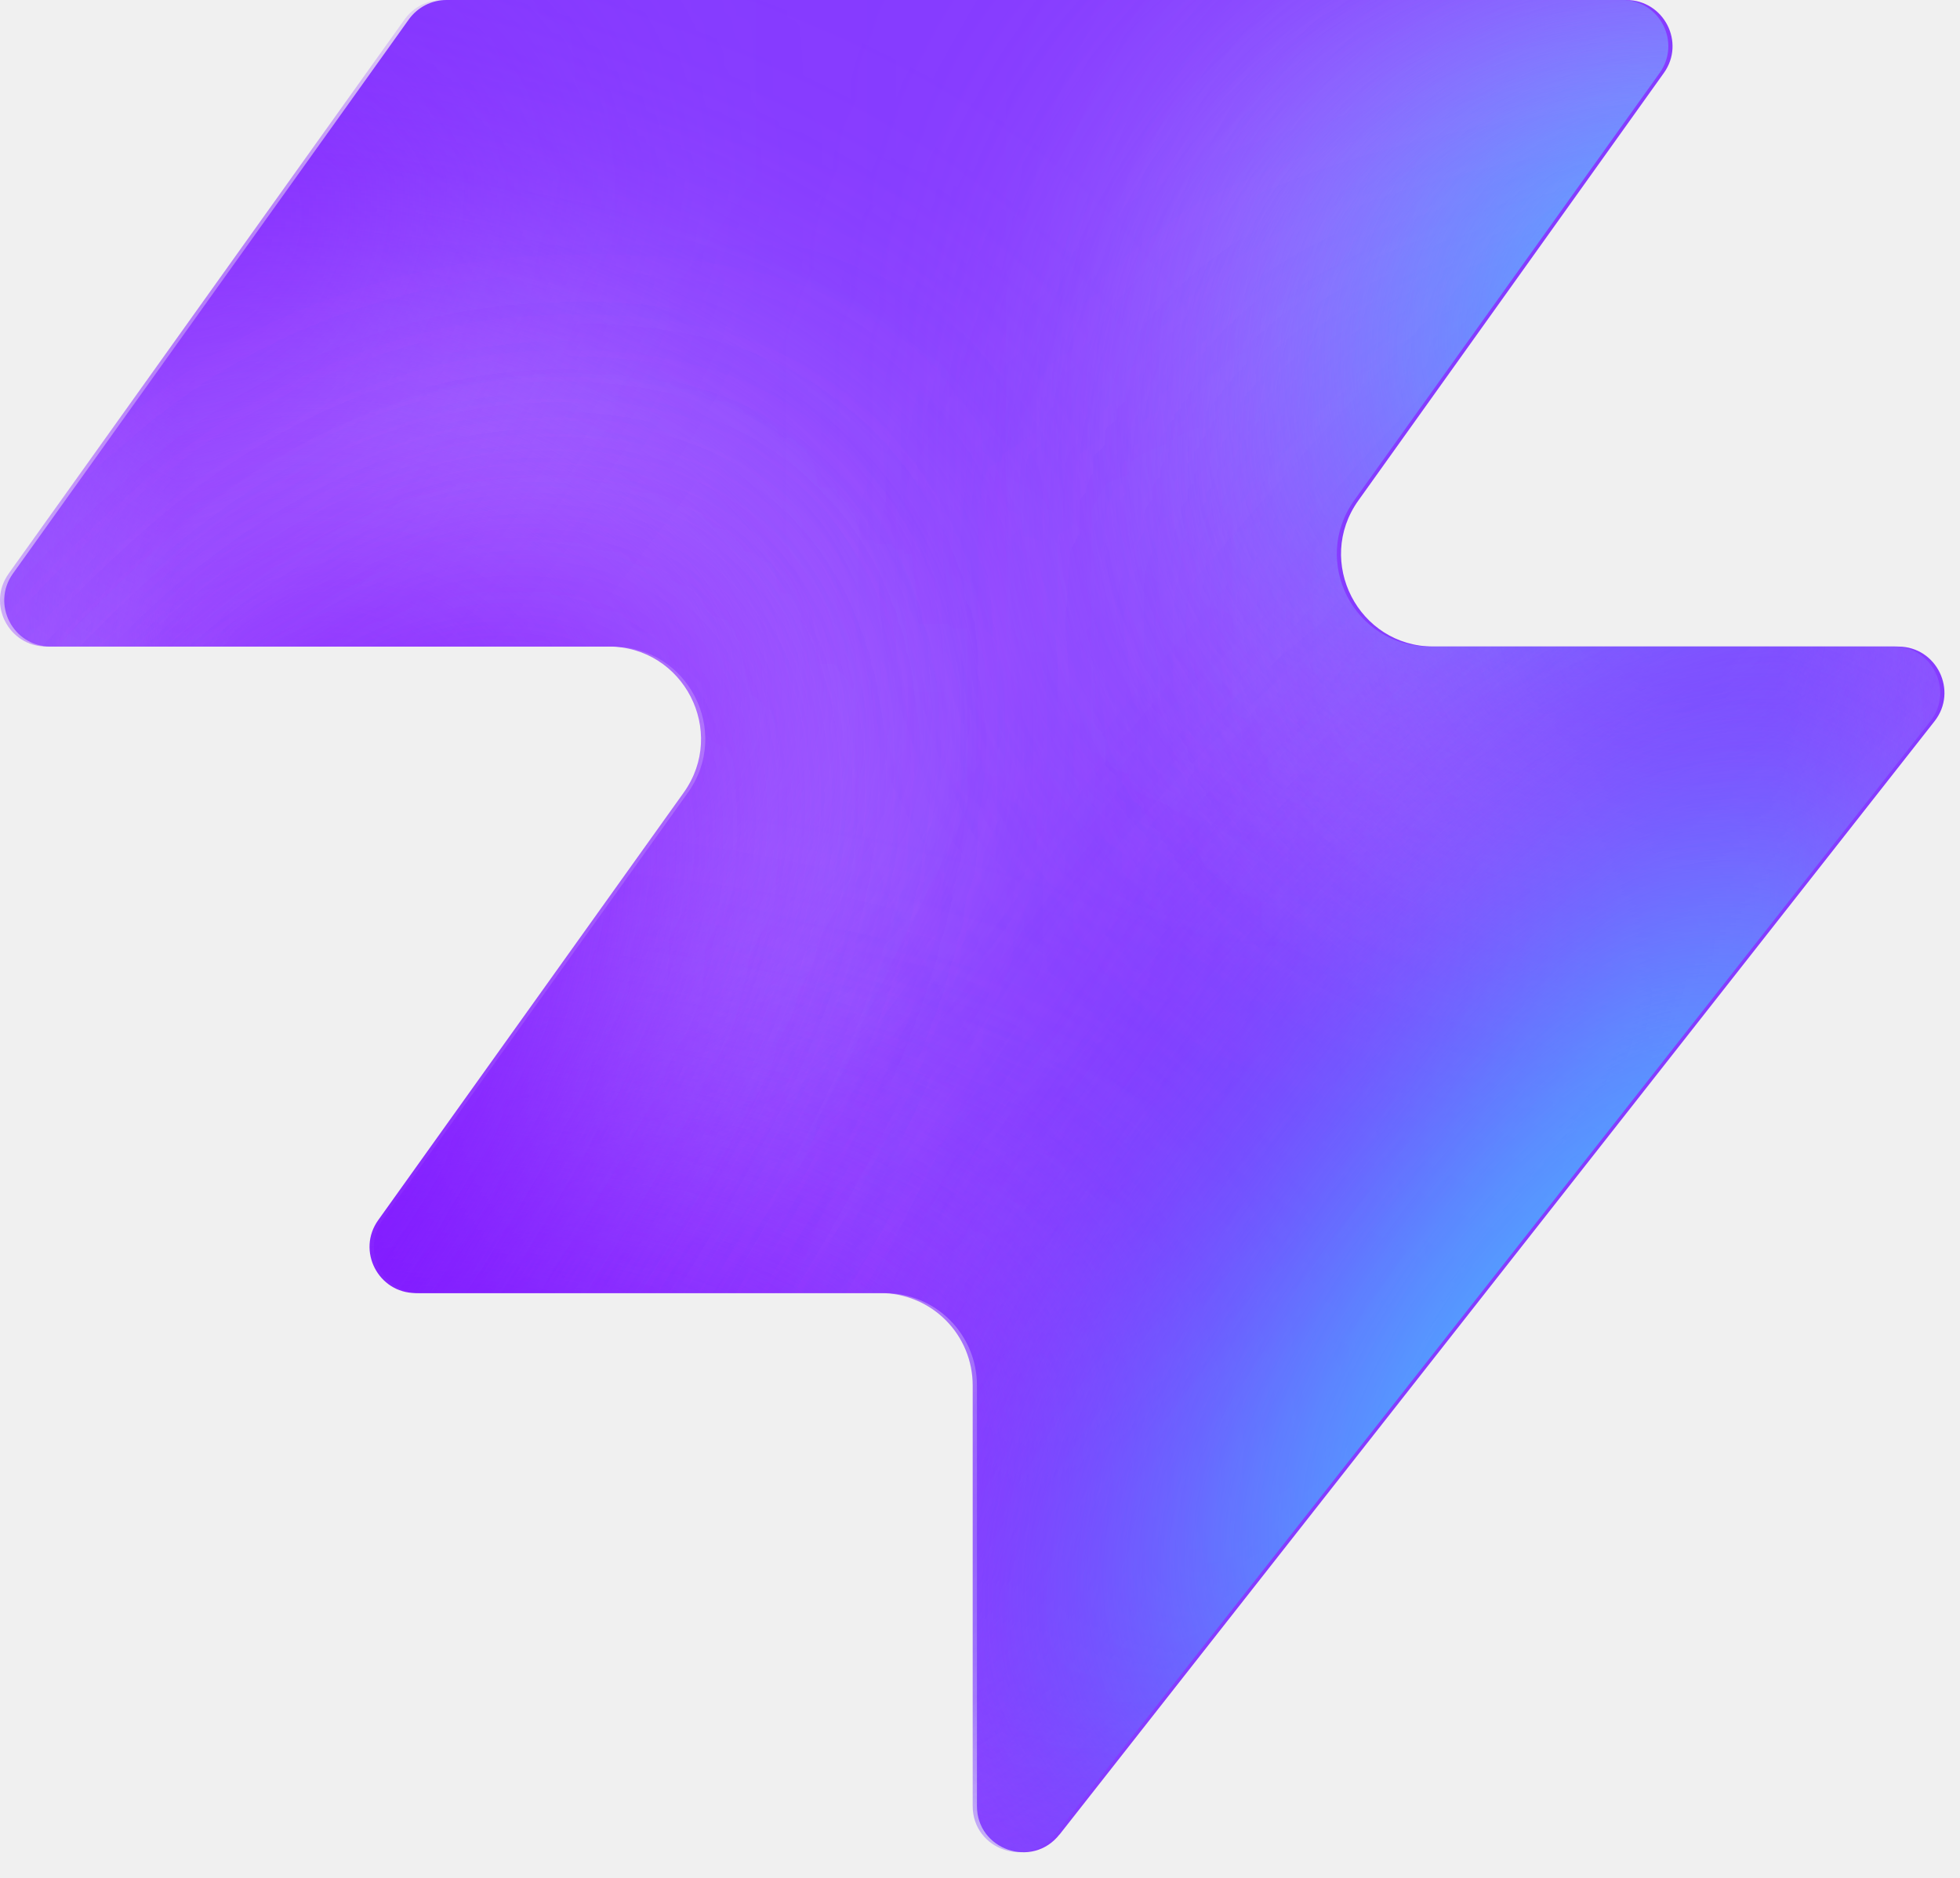
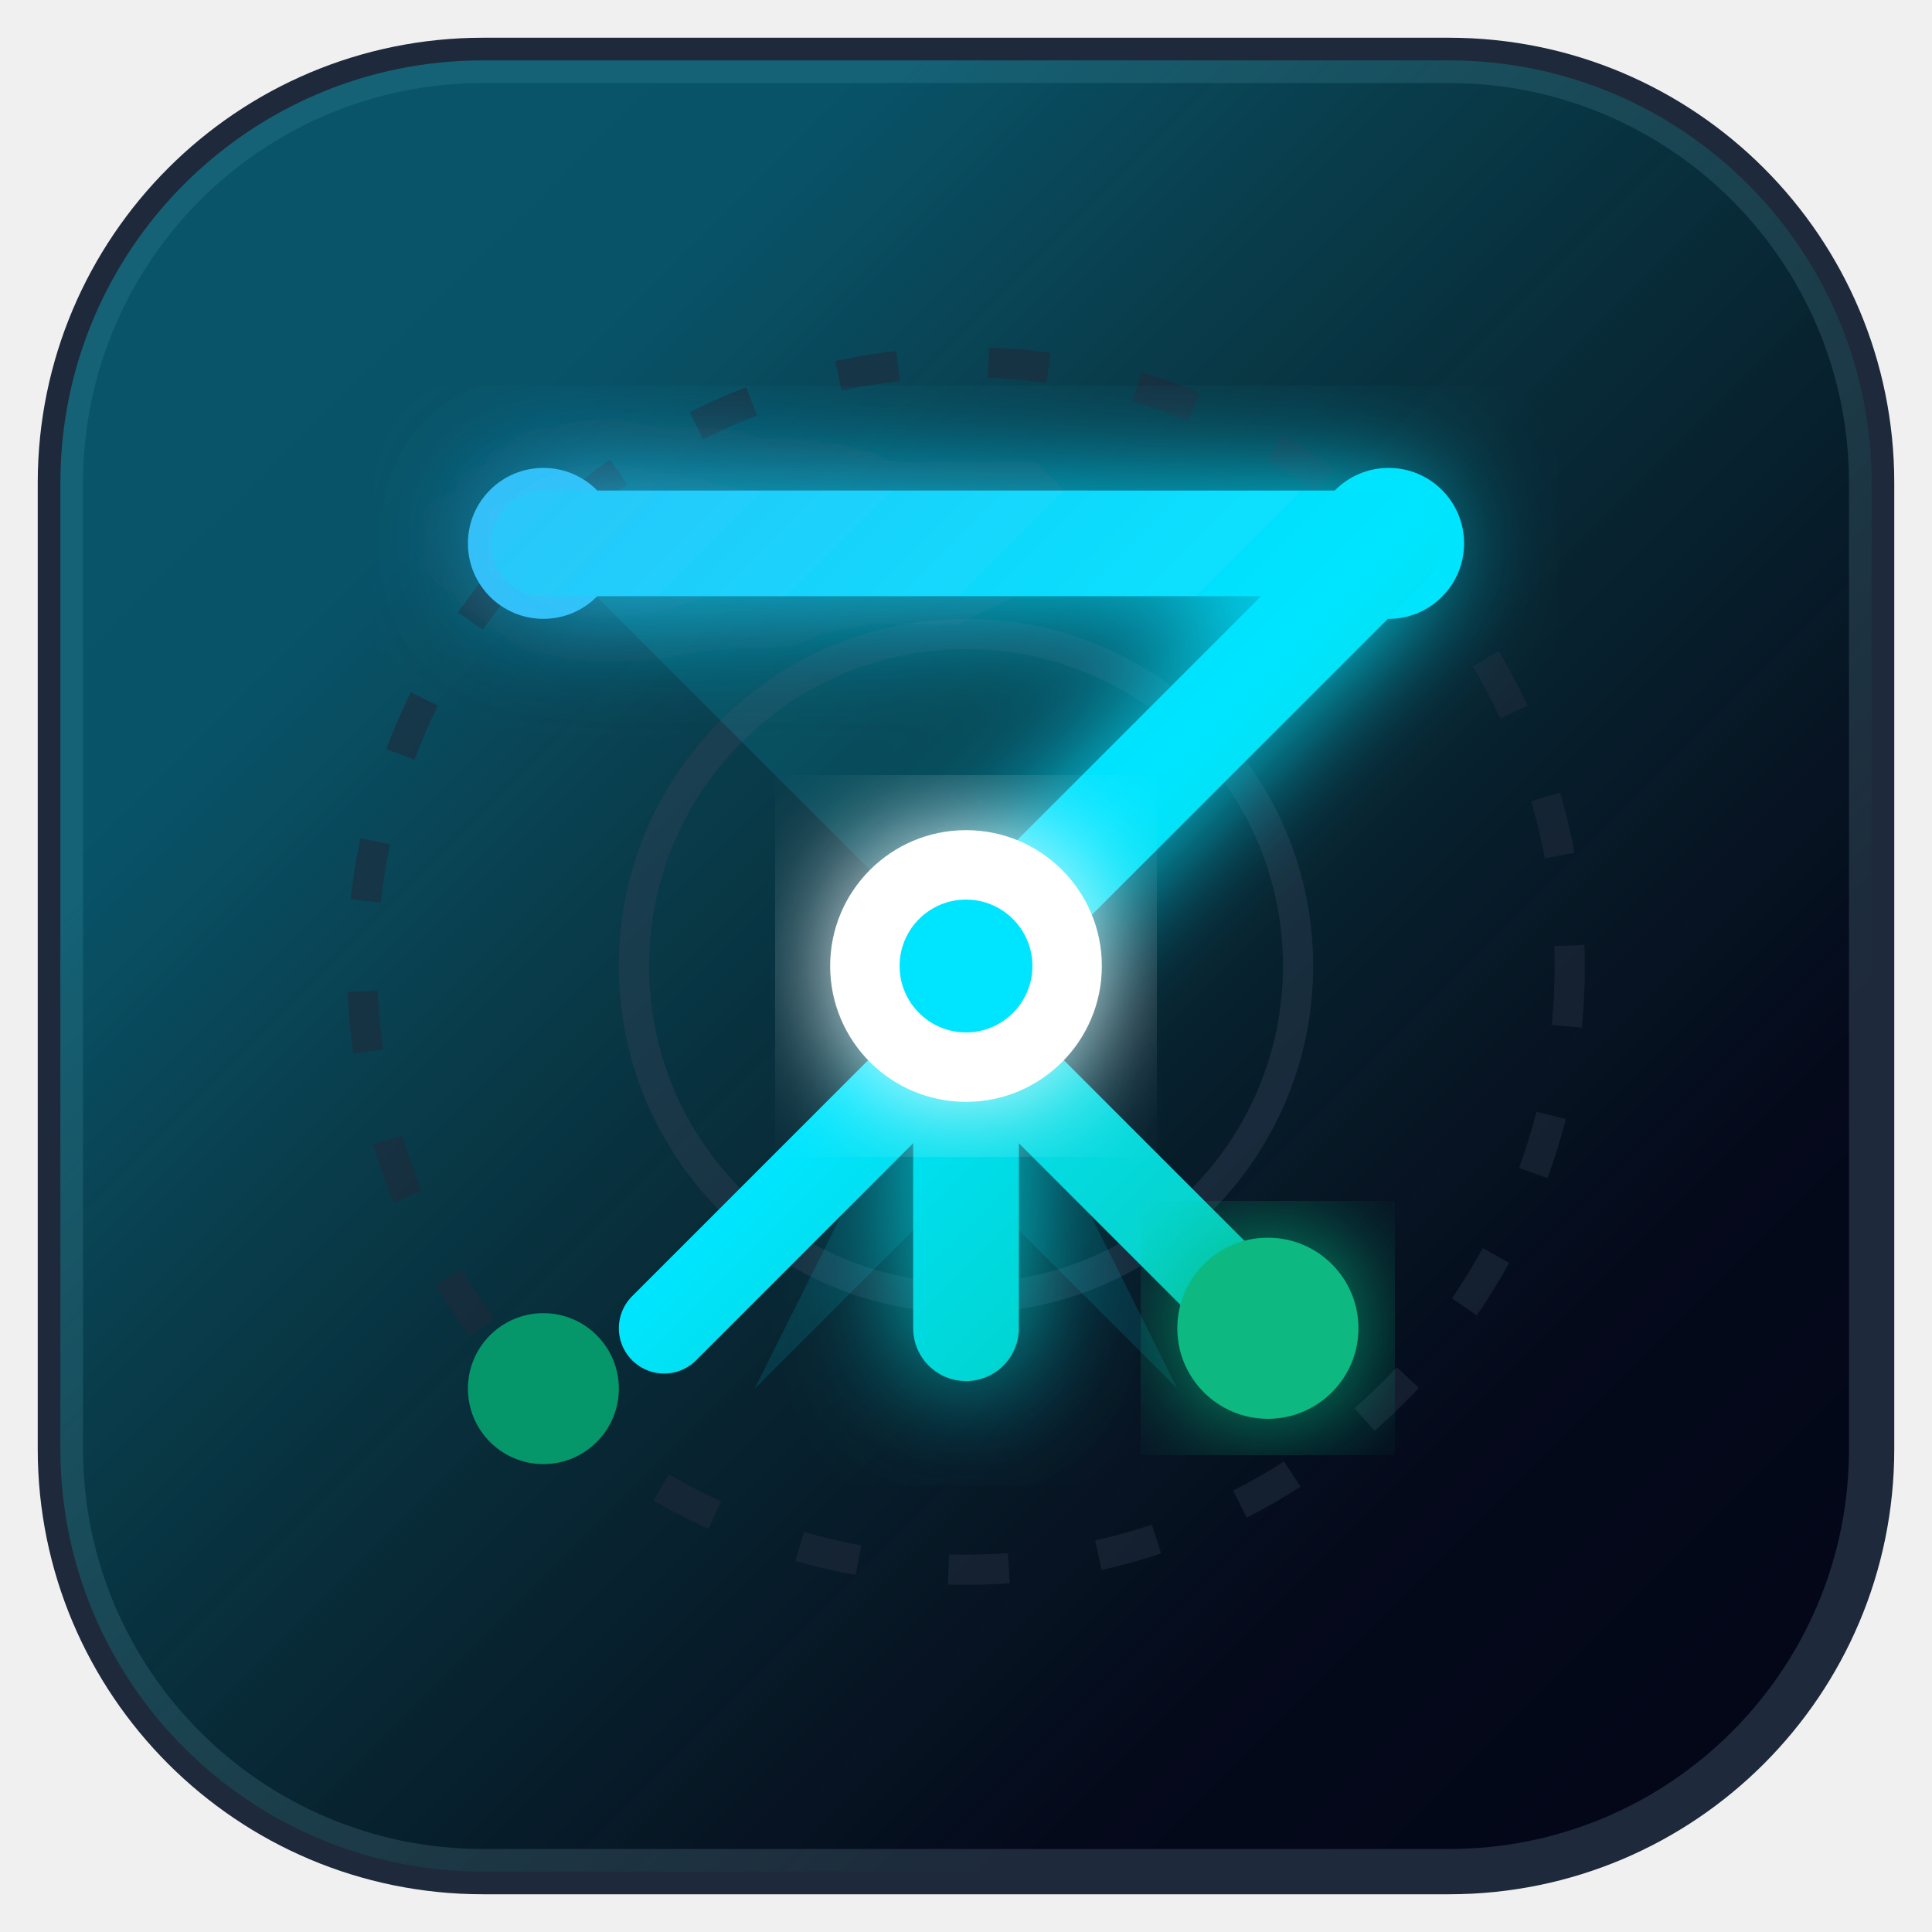
- <svg xmlns="http://www.w3.org/2000/svg" width="48" height="46" fill="none" viewBox="0 0 48 46">
-   <path fill="#863bff" d="M25.946 44.938c-.664.845-2.021.375-2.021-.698V33.937a2.26 2.26 0 0 0-2.262-2.262H10.287c-.92 0-1.456-1.04-.92-1.788l7.48-10.471c1.07-1.497 0-3.578-1.842-3.578H1.237c-.92 0-1.456-1.04-.92-1.788L10.013.474c.214-.297.556-.474.92-.474h28.894c.92 0 1.456 1.04.92 1.788l-7.48 10.471c-1.07 1.498 0 3.579 1.842 3.579h11.377c.943 0 1.473 1.088.89 1.83L25.947 44.94z" style="fill:#863bff;fill:color(display-p3 .525 .23 1);fill-opacity:1" />
-   <mask id="a" width="48" height="46" x="0" y="0" maskUnits="userSpaceOnUse" style="mask-type:alpha">
-     <path fill="#000" d="M25.842 44.938c-.664.844-2.021.375-2.021-.698V33.937a2.26 2.26 0 0 0-2.262-2.262H10.183c-.92 0-1.456-1.04-.92-1.788l7.48-10.471c1.07-1.498 0-3.579-1.842-3.579H1.133c-.92 0-1.456-1.04-.92-1.787L9.91.473c.214-.297.556-.474.92-.474h28.894c.92 0 1.456 1.04.92 1.788l-7.48 10.471c-1.07 1.498 0 3.578 1.842 3.578h11.377c.943 0 1.473 1.088.89 1.832L25.843 44.94z" style="fill:#000;fill-opacity:1" />
-   </mask>
-   <g mask="url(#a)">
-     <g filter="url(#b)">
-       <ellipse cx="5.508" cy="14.704" fill="#ede6ff" rx="5.508" ry="14.704" style="fill:#ede6ff;fill:color(display-p3 .927 .903 1);fill-opacity:1" transform="matrix(.00324 1 1 -.00324 -4.47 31.516)" />
-     </g>
-     <g filter="url(#c)">
-       <ellipse cx="10.399" cy="29.851" fill="#ede6ff" rx="10.399" ry="29.851" style="fill:#ede6ff;fill:color(display-p3 .927 .903 1);fill-opacity:1" transform="matrix(.00324 1 1 -.00324 -39.328 7.883)" />
-     </g>
-     <g filter="url(#d)">
-       <ellipse cx="5.508" cy="30.487" fill="#7e14ff" rx="5.508" ry="30.487" style="fill:#7e14ff;fill:color(display-p3 .492 .077 1);fill-opacity:1" transform="rotate(89.814 -25.913 -14.639)scale(1 -1)" />
-     </g>
-     <g filter="url(#e)">
-       <ellipse cx="5.508" cy="30.599" fill="#7e14ff" rx="5.508" ry="30.599" style="fill:#7e14ff;fill:color(display-p3 .492 .077 1);fill-opacity:1" transform="rotate(89.814 -32.644 -3.334)scale(1 -1)" />
-     </g>
-     <g filter="url(#f)">
-       <ellipse cx="5.508" cy="30.599" fill="#7e14ff" rx="5.508" ry="30.599" style="fill:#7e14ff;fill:color(display-p3 .492 .077 1);fill-opacity:1" transform="matrix(.00324 1 1 -.00324 -34.34 30.47)" />
-     </g>
-     <g filter="url(#g)">
-       <ellipse cx="14.072" cy="22.078" fill="#ede6ff" rx="14.072" ry="22.078" style="fill:#ede6ff;fill:color(display-p3 .927 .903 1);fill-opacity:1" transform="rotate(93.35 24.506 48.493)scale(-1 1)" />
-     </g>
-     <g filter="url(#h)">
-       <ellipse cx="3.47" cy="21.501" fill="#7e14ff" rx="3.47" ry="21.501" style="fill:#7e14ff;fill:color(display-p3 .492 .077 1);fill-opacity:1" transform="rotate(89.009 28.708 47.59)scale(-1 1)" />
-     </g>
-     <g filter="url(#i)">
-       <ellipse cx="3.47" cy="21.501" fill="#7e14ff" rx="3.47" ry="21.501" style="fill:#7e14ff;fill:color(display-p3 .492 .077 1);fill-opacity:1" transform="rotate(89.009 28.708 47.59)scale(-1 1)" />
-     </g>
-     <g filter="url(#j)">
-       <ellipse cx=".387" cy="8.972" fill="#7e14ff" rx="4.407" ry="29.108" style="fill:#7e14ff;fill:color(display-p3 .492 .077 1);fill-opacity:1" transform="rotate(39.51 .387 8.972)" />
-     </g>
-     <g filter="url(#k)">
-       <ellipse cx="47.523" cy="-6.092" fill="#7e14ff" rx="4.407" ry="29.108" style="fill:#7e14ff;fill:color(display-p3 .492 .077 1);fill-opacity:1" transform="rotate(37.892 47.523 -6.092)" />
-     </g>
-     <g filter="url(#l)">
-       <ellipse cx="41.412" cy="6.333" fill="#47bfff" rx="5.971" ry="9.665" style="fill:#47bfff;fill:color(display-p3 .28 .748 1);fill-opacity:1" transform="rotate(37.892 41.412 6.333)" />
-     </g>
-     <g filter="url(#m)">
-       <ellipse cx="-1.879" cy="38.332" fill="#7e14ff" rx="4.407" ry="29.108" style="fill:#7e14ff;fill:color(display-p3 .492 .077 1);fill-opacity:1" transform="rotate(37.892 -1.88 38.332)" />
-     </g>
-     <g filter="url(#n)">
-       <ellipse cx="-1.879" cy="38.332" fill="#7e14ff" rx="4.407" ry="29.108" style="fill:#7e14ff;fill:color(display-p3 .492 .077 1);fill-opacity:1" transform="rotate(37.892 -1.88 38.332)" />
-     </g>
-     <g filter="url(#o)">
-       <ellipse cx="35.651" cy="29.907" fill="#7e14ff" rx="4.407" ry="29.108" style="fill:#7e14ff;fill:color(display-p3 .492 .077 1);fill-opacity:1" transform="rotate(37.892 35.651 29.907)" />
-     </g>
-     <g filter="url(#p)">
-       <ellipse cx="38.418" cy="32.4" fill="#47bfff" rx="5.971" ry="15.297" style="fill:#47bfff;fill:color(display-p3 .28 .748 1);fill-opacity:1" transform="rotate(37.892 38.418 32.4)" />
-     </g>
-   </g>
+ <svg xmlns="http://www.w3.org/2000/svg" viewBox="0 0 64 64" fill="none">
  <defs>
-     <filter id="b" width="60.045" height="41.654" x="-19.77" y="16.149" color-interpolation-filters="sRGB" filterUnits="userSpaceOnUse">
-       <feFlood flood-opacity="0" result="BackgroundImageFix" />
-       <feBlend in="SourceGraphic" in2="BackgroundImageFix" result="shape" />
-       <feGaussianBlur result="effect1_foregroundBlur_2002_17158" stdDeviation="7.659" />
-     </filter>
-     <filter id="c" width="90.34" height="51.437" x="-54.613" y="-7.533" color-interpolation-filters="sRGB" filterUnits="userSpaceOnUse">
-       <feFlood flood-opacity="0" result="BackgroundImageFix" />
-       <feBlend in="SourceGraphic" in2="BackgroundImageFix" result="shape" />
-       <feGaussianBlur result="effect1_foregroundBlur_2002_17158" stdDeviation="7.659" />
-     </filter>
-     <filter id="d" width="79.355" height="29.4" x="-49.64" y="2.03" color-interpolation-filters="sRGB" filterUnits="userSpaceOnUse">
-       <feFlood flood-opacity="0" result="BackgroundImageFix" />
-       <feBlend in="SourceGraphic" in2="BackgroundImageFix" result="shape" />
-       <feGaussianBlur result="effect1_foregroundBlur_2002_17158" stdDeviation="4.596" />
-     </filter>
-     <filter id="e" width="79.579" height="29.4" x="-45.045" y="20.029" color-interpolation-filters="sRGB" filterUnits="userSpaceOnUse">
-       <feFlood flood-opacity="0" result="BackgroundImageFix" />
-       <feBlend in="SourceGraphic" in2="BackgroundImageFix" result="shape" />
-       <feGaussianBlur result="effect1_foregroundBlur_2002_17158" stdDeviation="4.596" />
-     </filter>
-     <filter id="f" width="79.579" height="29.4" x="-43.513" y="21.178" color-interpolation-filters="sRGB" filterUnits="userSpaceOnUse">
-       <feFlood flood-opacity="0" result="BackgroundImageFix" />
-       <feBlend in="SourceGraphic" in2="BackgroundImageFix" result="shape" />
-       <feGaussianBlur result="effect1_foregroundBlur_2002_17158" stdDeviation="4.596" />
-     </filter>
-     <filter id="g" width="74.749" height="58.852" x="15.756" y="-17.901" color-interpolation-filters="sRGB" filterUnits="userSpaceOnUse">
-       <feFlood flood-opacity="0" result="BackgroundImageFix" />
-       <feBlend in="SourceGraphic" in2="BackgroundImageFix" result="shape" />
-       <feGaussianBlur result="effect1_foregroundBlur_2002_17158" stdDeviation="7.659" />
-     </filter>
-     <filter id="h" width="61.377" height="25.362" x="23.548" y="2.284" color-interpolation-filters="sRGB" filterUnits="userSpaceOnUse">
-       <feFlood flood-opacity="0" result="BackgroundImageFix" />
-       <feBlend in="SourceGraphic" in2="BackgroundImageFix" result="shape" />
-       <feGaussianBlur result="effect1_foregroundBlur_2002_17158" stdDeviation="4.596" />
-     </filter>
-     <filter id="i" width="61.377" height="25.362" x="23.548" y="2.284" color-interpolation-filters="sRGB" filterUnits="userSpaceOnUse">
-       <feFlood flood-opacity="0" result="BackgroundImageFix" />
-       <feBlend in="SourceGraphic" in2="BackgroundImageFix" result="shape" />
-       <feGaussianBlur result="effect1_foregroundBlur_2002_17158" stdDeviation="4.596" />
-     </filter>
-     <filter id="j" width="56.045" height="63.649" x="-27.636" y="-22.853" color-interpolation-filters="sRGB" filterUnits="userSpaceOnUse">
-       <feFlood flood-opacity="0" result="BackgroundImageFix" />
-       <feBlend in="SourceGraphic" in2="BackgroundImageFix" result="shape" />
-       <feGaussianBlur result="effect1_foregroundBlur_2002_17158" stdDeviation="4.596" />
-     </filter>
-     <filter id="k" width="54.814" height="64.646" x="20.116" y="-38.415" color-interpolation-filters="sRGB" filterUnits="userSpaceOnUse">
-       <feFlood flood-opacity="0" result="BackgroundImageFix" />
-       <feBlend in="SourceGraphic" in2="BackgroundImageFix" result="shape" />
-       <feGaussianBlur result="effect1_foregroundBlur_2002_17158" stdDeviation="4.596" />
-     </filter>
-     <filter id="l" width="33.541" height="35.313" x="24.641" y="-11.323" color-interpolation-filters="sRGB" filterUnits="userSpaceOnUse">
-       <feFlood flood-opacity="0" result="BackgroundImageFix" />
-       <feBlend in="SourceGraphic" in2="BackgroundImageFix" result="shape" />
-       <feGaussianBlur result="effect1_foregroundBlur_2002_17158" stdDeviation="4.596" />
-     </filter>
-     <filter id="m" width="54.814" height="64.646" x="-29.286" y="6.009" color-interpolation-filters="sRGB" filterUnits="userSpaceOnUse">
-       <feFlood flood-opacity="0" result="BackgroundImageFix" />
-       <feBlend in="SourceGraphic" in2="BackgroundImageFix" result="shape" />
-       <feGaussianBlur result="effect1_foregroundBlur_2002_17158" stdDeviation="4.596" />
-     </filter>
-     <filter id="n" width="54.814" height="64.646" x="-29.286" y="6.009" color-interpolation-filters="sRGB" filterUnits="userSpaceOnUse">
-       <feFlood flood-opacity="0" result="BackgroundImageFix" />
-       <feBlend in="SourceGraphic" in2="BackgroundImageFix" result="shape" />
-       <feGaussianBlur result="effect1_foregroundBlur_2002_17158" stdDeviation="4.596" />
-     </filter>
-     <filter id="o" width="54.814" height="64.646" x="8.244" y="-2.416" color-interpolation-filters="sRGB" filterUnits="userSpaceOnUse">
-       <feFlood flood-opacity="0" result="BackgroundImageFix" />
-       <feBlend in="SourceGraphic" in2="BackgroundImageFix" result="shape" />
-       <feGaussianBlur result="effect1_foregroundBlur_2002_17158" stdDeviation="4.596" />
-     </filter>
-     <filter id="p" width="39.409" height="43.623" x="18.713" y="10.588" color-interpolation-filters="sRGB" filterUnits="userSpaceOnUse">
-       <feFlood flood-opacity="0" result="BackgroundImageFix" />
-       <feBlend in="SourceGraphic" in2="BackgroundImageFix" result="shape" />
-       <feGaussianBlur result="effect1_foregroundBlur_2002_17158" stdDeviation="4.596" />
+     <linearGradient id="tw_fav_bg" x1="4" y1="4" x2="60" y2="60" gradientUnits="userSpaceOnUse">
+       <stop offset="0%" stop-color="#0F172A" />
+       <stop offset="100%" stop-color="#020617" />
+     </linearGradient>
+     <linearGradient id="tw_fav_trace" x1="12" y1="12" x2="52" y2="52" gradientUnits="userSpaceOnUse">
+       <stop offset="0%" stop-color="#38BDF8" />
+       <stop offset="50%" stop-color="#00E5FF" />
+       <stop offset="100%" stop-color="#10B981" />
+     </linearGradient>
+     <linearGradient id="tw_fav_glow" x1="16" y1="16" x2="48" y2="48" gradientUnits="userSpaceOnUse">
+       <stop offset="0%" stop-color="#00E5FF" stop-opacity="0.3" />
+       <stop offset="100%" stop-color="#10B981" stop-opacity="0" />
+     </linearGradient>
+     <filter id="tw_glow_filter" x="-20%" y="-20%" width="140%" height="140%">
+       <feGaussianBlur stdDeviation="2" result="blur" />
+       <feMerge>
+         <feMergeNode in="blur" />
+         <feMergeNode in="SourceGraphic" />
+       </feMerge>
    </filter>
  </defs>
+   <rect x="2" y="2" width="60" height="60" rx="14" fill="url(#tw_fav_bg)" stroke="#1E293B" stroke-width="1.5" />
+   <rect x="2" y="2" width="60" height="60" rx="14" fill="url(#tw_fav_glow)" />
+   <circle cx="32" cy="32" r="20" stroke="#1E293B" stroke-width="1" stroke-dasharray="2 3" opacity="0.6" />
+   <circle cx="32" cy="32" r="11" stroke="#334155" stroke-width="1" stroke-opacity="0.4" />
+   <circle cx="18" cy="18" r="2.5" fill="#38BDF8" />
+   <circle cx="46" cy="18" r="2.5" fill="#00E5FF" />
+   <circle cx="18" cy="46" r="2.5" fill="#059669" />
+   <path d="M18 18 H46 L32 32 L39 46 L32 39 L25 46 L32 32 L18 18Z" fill="#00E5FF" fill-opacity="0.12" />
+   <path d="M18 18 H46 L32 32 V44" stroke="url(#tw_fav_trace)" stroke-width="3.5" stroke-linecap="round" stroke-linejoin="round" filter="url(#tw_glow_filter)" />
+   <path d="M22 44 L32 34 L42 44" stroke="url(#tw_fav_trace)" stroke-width="3" stroke-linecap="round" stroke-linejoin="round" />
+   <circle cx="32" cy="32" r="4.5" fill="#FFFFFF" filter="url(#tw_glow_filter)" />
+   <circle cx="32" cy="32" r="2.2" fill="#00E5FF" />
+   <circle cx="42" cy="44" r="3" fill="#10B981" filter="url(#tw_glow_filter)" />
</svg>
